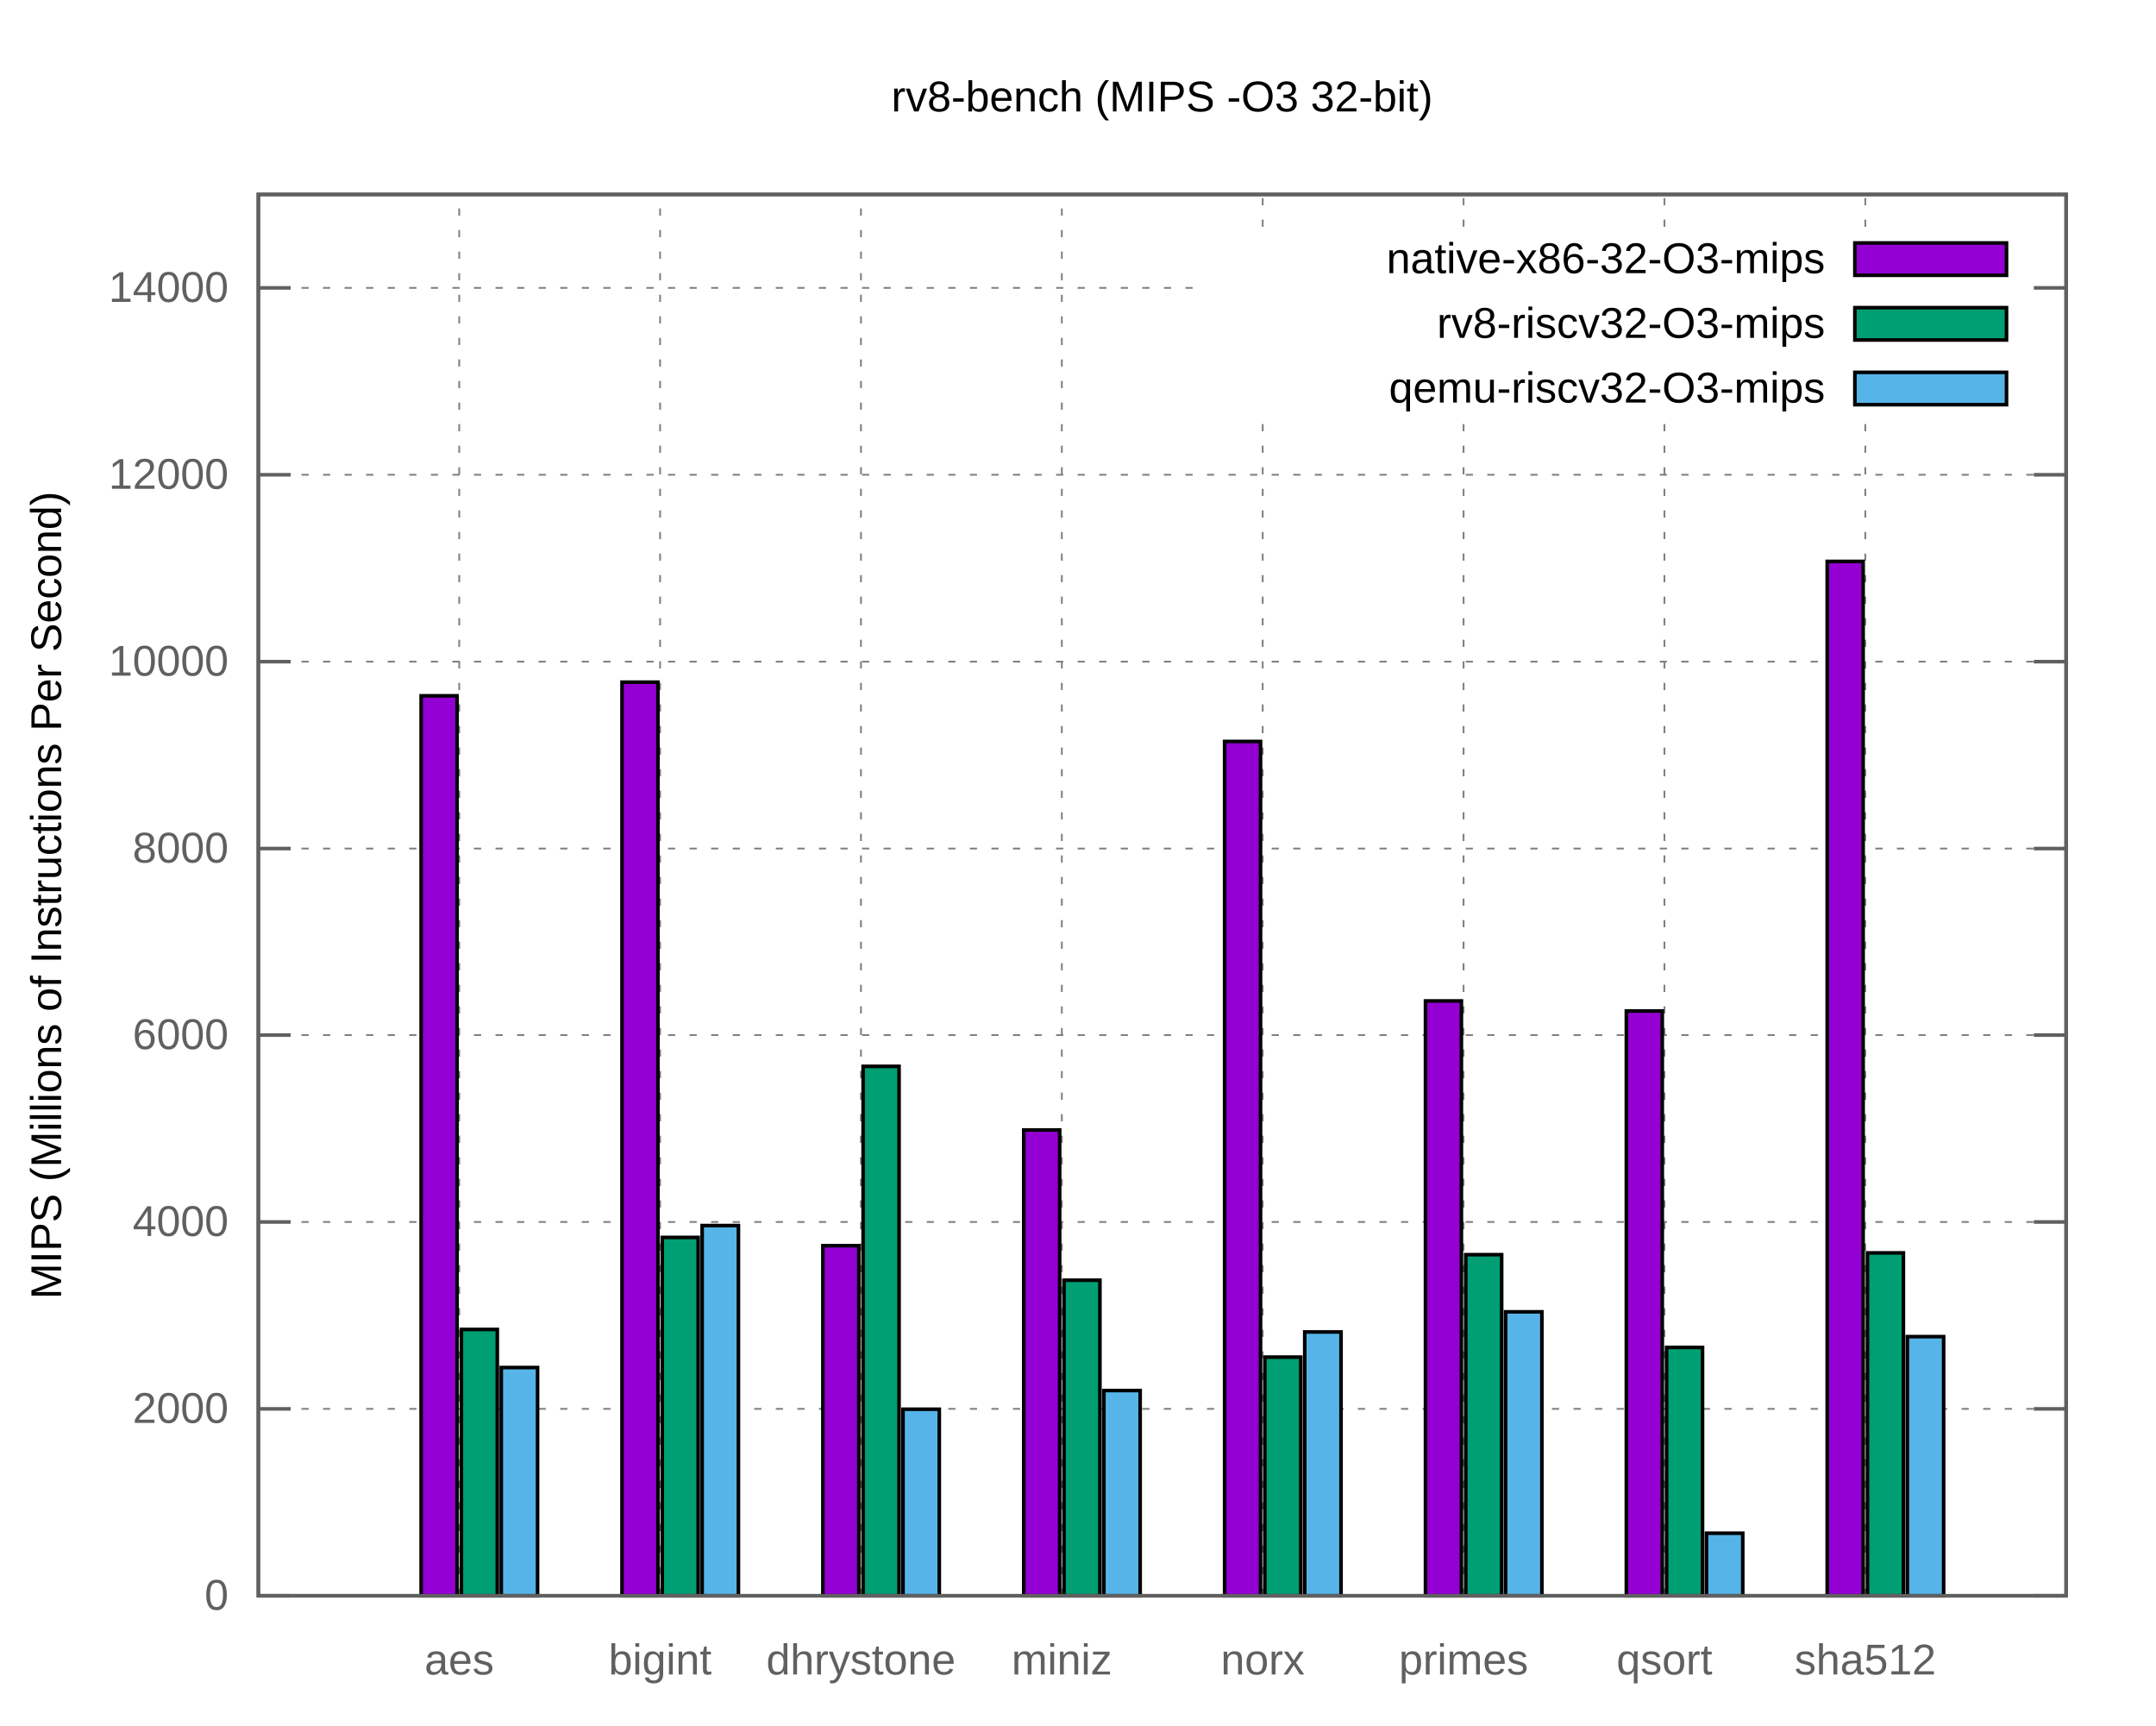
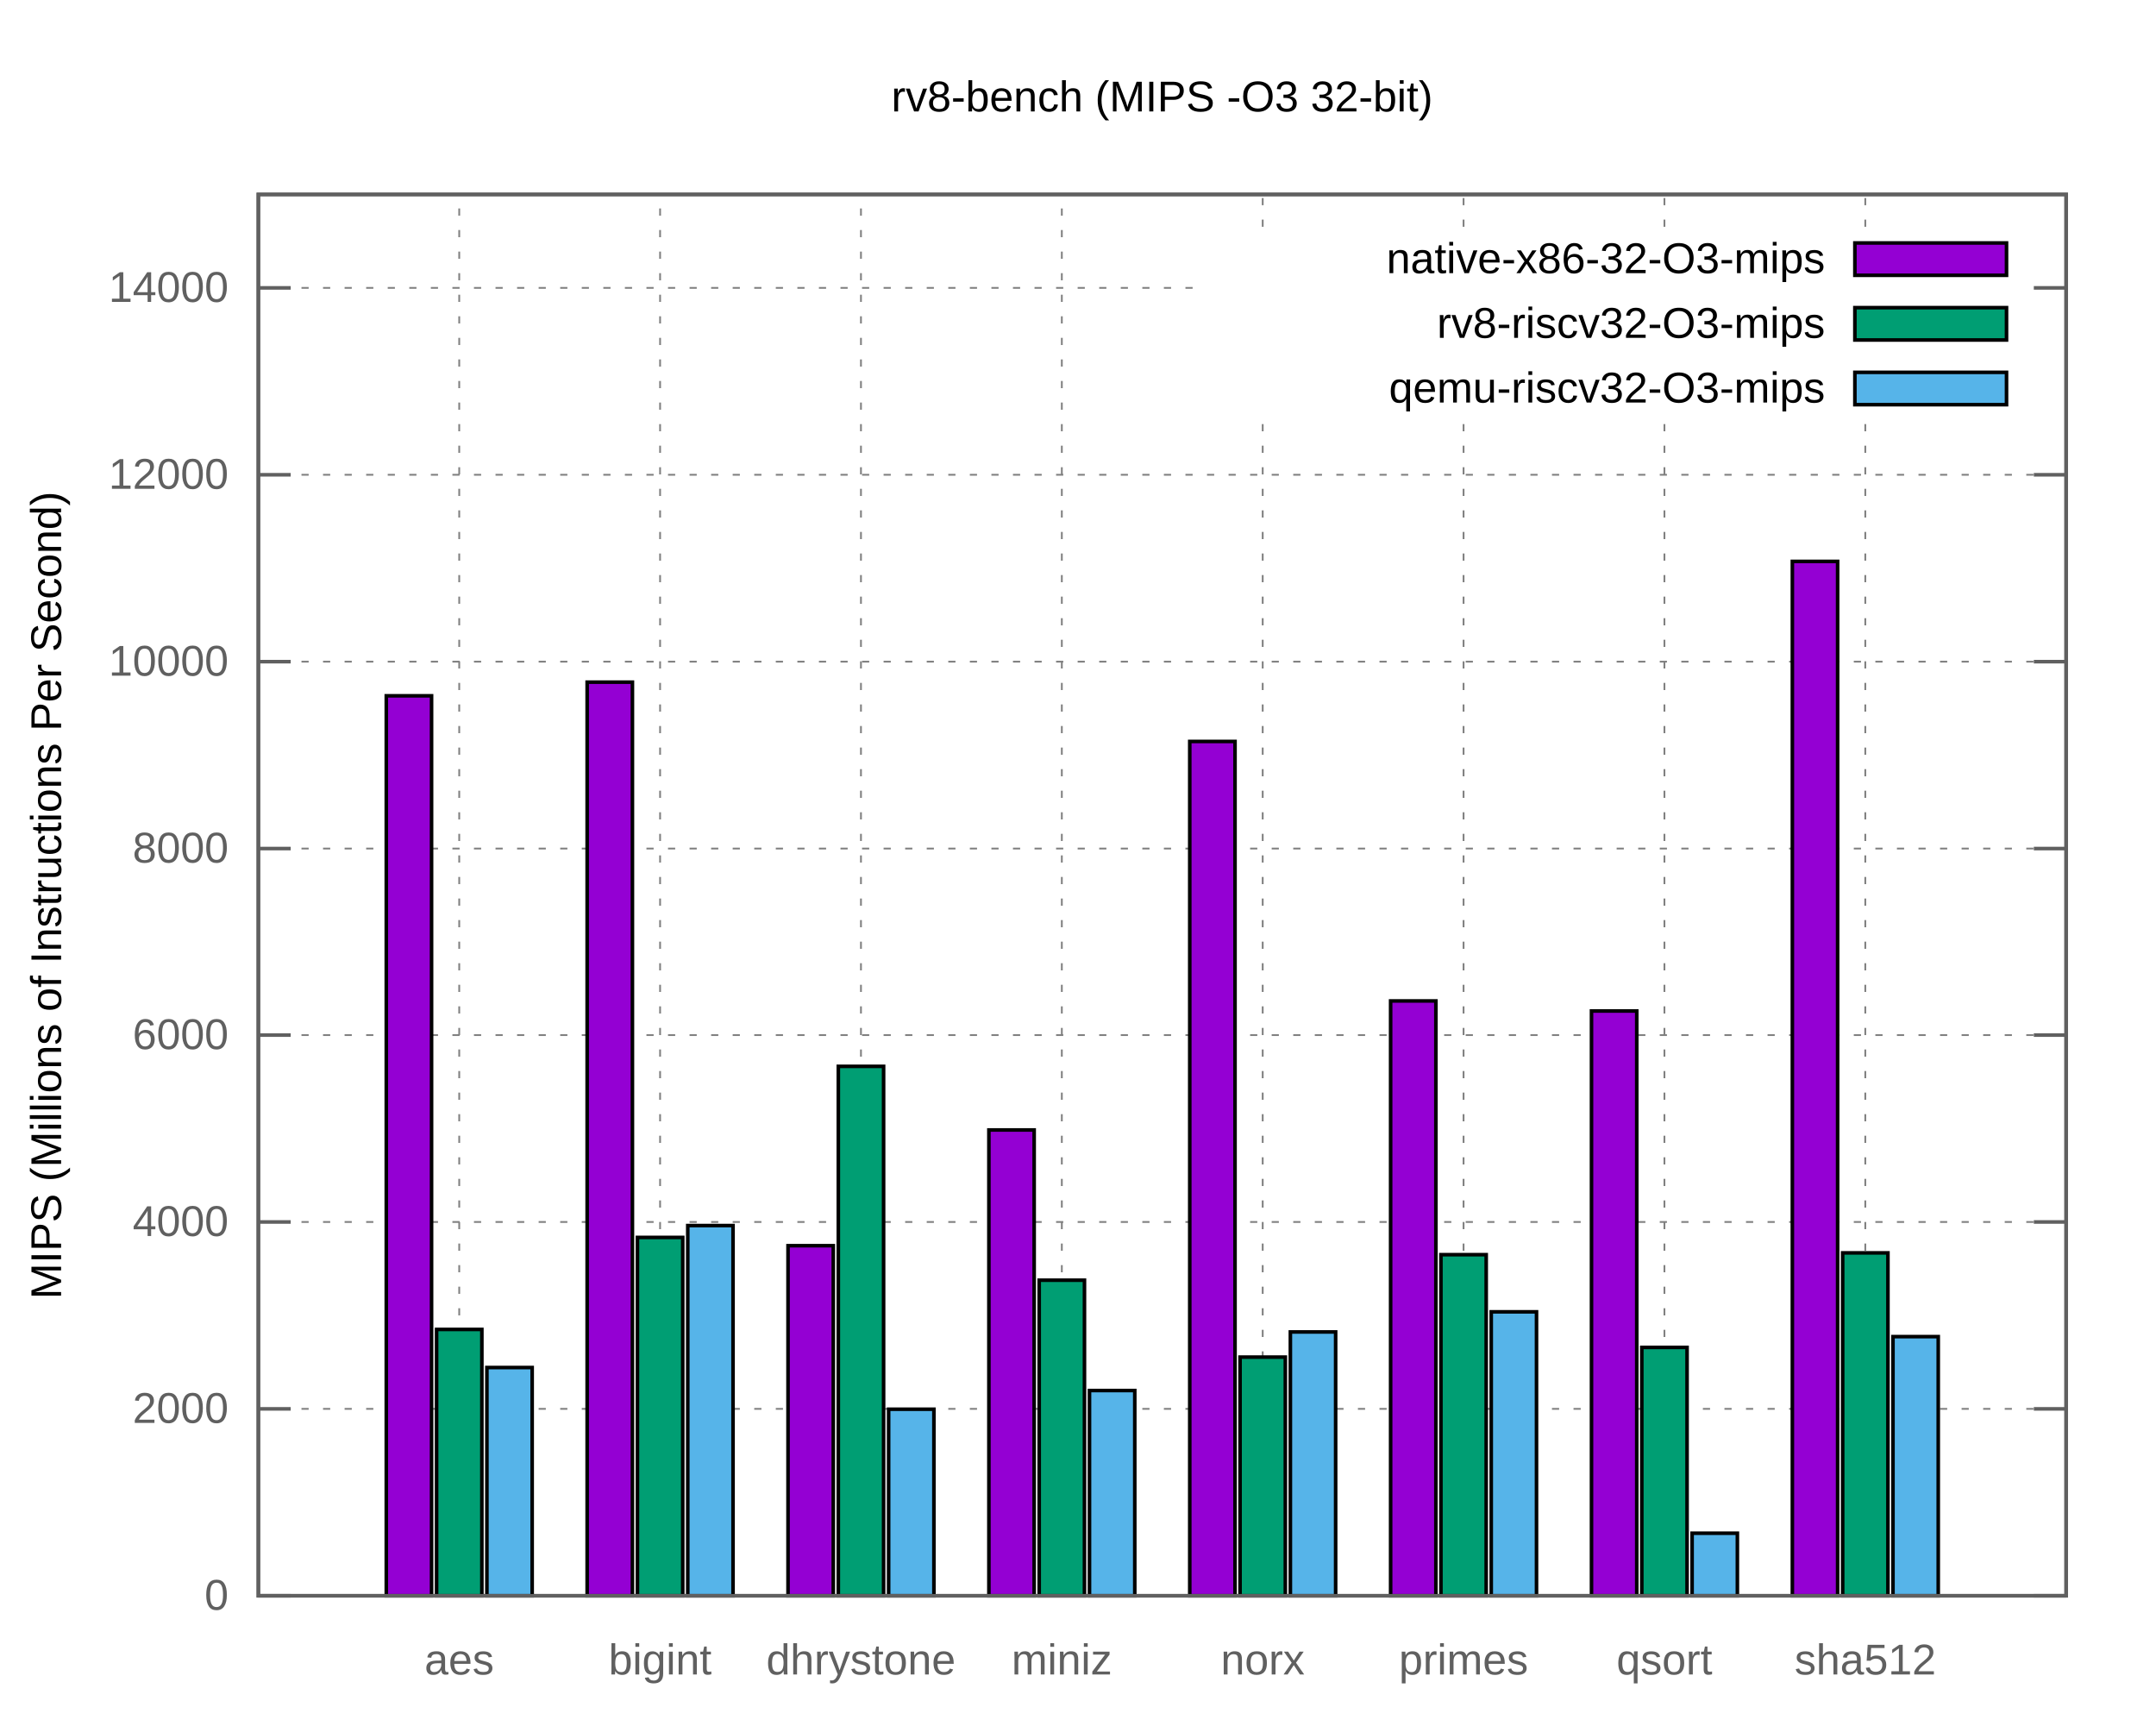
<svg xmlns="http://www.w3.org/2000/svg" xmlns:xlink="http://www.w3.org/1999/xlink" width="600" height="480" viewBox="0 0 600 480">
  <g id="gnuplot_canvas">
    <rect x="0" y="0" width="600" height="480" fill="none" />
    <defs>
      <circle id="gpDot" r="0.5" stroke-width="0.5" />
      <path id="gpPt0" stroke-width="0.222" stroke="currentColor" d="M-1,0 h2 M0,-1 v2" />
      <path id="gpPt1" stroke-width="0.222" stroke="currentColor" d="M-1,-1 L1,1 M1,-1 L-1,1" />
      <path id="gpPt2" stroke-width="0.222" stroke="currentColor" d="M-1,0 L1,0 M0,-1 L0,1 M-1,-1 L1,1 M-1,1 L1,-1" />
      <rect id="gpPt3" stroke-width="0.222" stroke="currentColor" x="-1" y="-1" width="2" height="2" />
      <rect id="gpPt4" stroke-width="0.222" stroke="currentColor" fill="currentColor" x="-1" y="-1" width="2" height="2" />
      <circle id="gpPt5" stroke-width="0.222" stroke="currentColor" cx="0" cy="0" r="1" />
      <use xlink:href="#gpPt5" id="gpPt6" fill="currentColor" stroke="none" />
      <path id="gpPt7" stroke-width="0.222" stroke="currentColor" d="M0,-1.33 L-1.33,0.67 L1.33,0.67 z" />
      <use xlink:href="#gpPt7" id="gpPt8" fill="currentColor" stroke="none" />
      <use xlink:href="#gpPt7" id="gpPt9" stroke="currentColor" transform="rotate(180)" />
      <use xlink:href="#gpPt9" id="gpPt10" fill="currentColor" stroke="none" />
      <use xlink:href="#gpPt3" id="gpPt11" stroke="currentColor" transform="rotate(45)" />
      <use xlink:href="#gpPt11" id="gpPt12" fill="currentColor" stroke="none" />
      <path id="gpPt13" stroke-width="0.222" stroke="currentColor" d="M0,1.330 L1.265,0.411 L0.782,-1.067 L-0.782,-1.076 L-1.265,0.411 z" />
      <use xlink:href="#gpPt13" id="gpPt14" fill="currentColor" stroke="none" />
      <filter id="textbox" filterUnits="objectBoundingBox" x="0" y="0" height="1" width="1">
        <feFlood flood-color="white" flood-opacity="1" result="bgnd" />
        <feComposite in="SourceGraphic" in2="bgnd" operator="atop" />
      </filter>
      <filter id="greybox" filterUnits="objectBoundingBox" x="0" y="0" height="1" width="1">
        <feFlood flood-color="lightgrey" flood-opacity="1" result="grey" />
        <feComposite in="SourceGraphic" in2="grey" operator="atop" />
      </filter>
    </defs>
    <g fill="none" color="white" stroke="rgb( 96,  96,  96)" stroke-width="1.00" stroke-linecap="butt" stroke-linejoin="miter">
</g>
    <g fill="none" color="black" stroke="currentColor" stroke-width="1.00" stroke-linecap="butt" stroke-linejoin="miter">
</g>
    <g fill="none" color="black" stroke="rgb( 96,  96,  96)" stroke-width="0.50" stroke-linecap="butt" stroke-linejoin="miter">
</g>
    <g fill="none" color="gray" stroke="currentColor" stroke-width="0.50" stroke-linecap="butt" stroke-linejoin="miter">
      <path stroke="gray" stroke-dasharray="2,4" class="gridline" d="M71.9,444.0 L575.0,444.0  " />
    </g>
    <g fill="none" color="gray" stroke="gray" stroke-width="1.00" stroke-linecap="butt" stroke-linejoin="miter">
</g>
    <g fill="none" color="black" stroke="currentColor" stroke-width="1.00" stroke-linecap="butt" stroke-linejoin="miter">
      <path stroke="rgb( 96,  96,  96)" d="M71.9,444.0 L80.9,444.0 M575.0,444.0 L566.0,444.0  " />
      <g transform="translate(63.6,447.9)" stroke="none" fill="rgb(96,96,96)" font-family="Arial" font-size="12.00" text-anchor="end">
        <text>
          <tspan font-family="Arial"> 0</tspan>
        </text>
      </g>
    </g>
    <g fill="none" color="black" stroke="currentColor" stroke-width="1.00" stroke-linecap="butt" stroke-linejoin="miter">
</g>
    <g fill="none" color="black" stroke="rgb( 96,  96,  96)" stroke-width="0.50" stroke-linecap="butt" stroke-linejoin="miter">
</g>
    <g fill="none" color="gray" stroke="currentColor" stroke-width="0.50" stroke-linecap="butt" stroke-linejoin="miter">
      <path stroke="gray" stroke-dasharray="2,4" class="gridline" d="M71.9,392.0 L575.0,392.0  " />
    </g>
    <g fill="none" color="gray" stroke="gray" stroke-width="1.00" stroke-linecap="butt" stroke-linejoin="miter">
</g>
    <g fill="none" color="black" stroke="currentColor" stroke-width="1.00" stroke-linecap="butt" stroke-linejoin="miter">
      <path stroke="rgb( 96,  96,  96)" d="M71.9,392.0 L80.9,392.0 M575.0,392.0 L566.0,392.0  " />
      <g transform="translate(63.6,395.9)" stroke="none" fill="rgb(96,96,96)" font-family="Arial" font-size="12.00" text-anchor="end">
        <text>
          <tspan font-family="Arial"> 2000</tspan>
        </text>
      </g>
    </g>
    <g fill="none" color="black" stroke="currentColor" stroke-width="1.00" stroke-linecap="butt" stroke-linejoin="miter">
</g>
    <g fill="none" color="black" stroke="rgb( 96,  96,  96)" stroke-width="0.50" stroke-linecap="butt" stroke-linejoin="miter">
</g>
    <g fill="none" color="gray" stroke="currentColor" stroke-width="0.50" stroke-linecap="butt" stroke-linejoin="miter">
      <path stroke="gray" stroke-dasharray="2,4" class="gridline" d="M71.9,340.0 L575.0,340.0  " />
    </g>
    <g fill="none" color="gray" stroke="gray" stroke-width="1.00" stroke-linecap="butt" stroke-linejoin="miter">
</g>
    <g fill="none" color="black" stroke="currentColor" stroke-width="1.00" stroke-linecap="butt" stroke-linejoin="miter">
      <path stroke="rgb( 96,  96,  96)" d="M71.9,340.0 L80.9,340.0 M575.0,340.0 L566.0,340.0  " />
      <g transform="translate(63.6,343.9)" stroke="none" fill="rgb(96,96,96)" font-family="Arial" font-size="12.00" text-anchor="end">
        <text>
          <tspan font-family="Arial"> 4000</tspan>
        </text>
      </g>
    </g>
    <g fill="none" color="black" stroke="currentColor" stroke-width="1.00" stroke-linecap="butt" stroke-linejoin="miter">
</g>
    <g fill="none" color="black" stroke="rgb( 96,  96,  96)" stroke-width="0.50" stroke-linecap="butt" stroke-linejoin="miter">
</g>
    <g fill="none" color="gray" stroke="currentColor" stroke-width="0.50" stroke-linecap="butt" stroke-linejoin="miter">
      <path stroke="gray" stroke-dasharray="2,4" class="gridline" d="M71.9,288.0 L575.0,288.0  " />
    </g>
    <g fill="none" color="gray" stroke="gray" stroke-width="1.00" stroke-linecap="butt" stroke-linejoin="miter">
</g>
    <g fill="none" color="black" stroke="currentColor" stroke-width="1.00" stroke-linecap="butt" stroke-linejoin="miter">
      <path stroke="rgb( 96,  96,  96)" d="M71.9,288.0 L80.9,288.0 M575.0,288.0 L566.0,288.0  " />
      <g transform="translate(63.6,291.9)" stroke="none" fill="rgb(96,96,96)" font-family="Arial" font-size="12.00" text-anchor="end">
        <text>
          <tspan font-family="Arial"> 6000</tspan>
        </text>
      </g>
    </g>
    <g fill="none" color="black" stroke="currentColor" stroke-width="1.00" stroke-linecap="butt" stroke-linejoin="miter">
</g>
    <g fill="none" color="black" stroke="rgb( 96,  96,  96)" stroke-width="0.50" stroke-linecap="butt" stroke-linejoin="miter">
</g>
    <g fill="none" color="gray" stroke="currentColor" stroke-width="0.50" stroke-linecap="butt" stroke-linejoin="miter">
      <path stroke="gray" stroke-dasharray="2,4" class="gridline" d="M71.9,236.1 L575.0,236.1  " />
    </g>
    <g fill="none" color="gray" stroke="gray" stroke-width="1.00" stroke-linecap="butt" stroke-linejoin="miter">
</g>
    <g fill="none" color="black" stroke="currentColor" stroke-width="1.00" stroke-linecap="butt" stroke-linejoin="miter">
      <path stroke="rgb( 96,  96,  96)" d="M71.9,236.1 L80.9,236.1 M575.0,236.1 L566.0,236.1  " />
      <g transform="translate(63.6,240.0)" stroke="none" fill="rgb(96,96,96)" font-family="Arial" font-size="12.00" text-anchor="end">
        <text>
          <tspan font-family="Arial"> 8000</tspan>
        </text>
      </g>
    </g>
    <g fill="none" color="black" stroke="currentColor" stroke-width="1.00" stroke-linecap="butt" stroke-linejoin="miter">
</g>
    <g fill="none" color="black" stroke="rgb( 96,  96,  96)" stroke-width="0.50" stroke-linecap="butt" stroke-linejoin="miter">
</g>
    <g fill="none" color="gray" stroke="currentColor" stroke-width="0.50" stroke-linecap="butt" stroke-linejoin="miter">
      <path stroke="gray" stroke-dasharray="2,4" class="gridline" d="M71.9,184.1 L575.0,184.1  " />
    </g>
    <g fill="none" color="gray" stroke="gray" stroke-width="1.00" stroke-linecap="butt" stroke-linejoin="miter">
</g>
    <g fill="none" color="black" stroke="currentColor" stroke-width="1.00" stroke-linecap="butt" stroke-linejoin="miter">
      <path stroke="rgb( 96,  96,  96)" d="M71.9,184.1 L80.9,184.1 M575.0,184.1 L566.0,184.1  " />
      <g transform="translate(63.6,188.0)" stroke="none" fill="rgb(96,96,96)" font-family="Arial" font-size="12.00" text-anchor="end">
        <text>
          <tspan font-family="Arial"> 10000</tspan>
        </text>
      </g>
    </g>
    <g fill="none" color="black" stroke="currentColor" stroke-width="1.00" stroke-linecap="butt" stroke-linejoin="miter">
</g>
    <g fill="none" color="black" stroke="rgb( 96,  96,  96)" stroke-width="0.50" stroke-linecap="butt" stroke-linejoin="miter">
</g>
    <g fill="none" color="gray" stroke="currentColor" stroke-width="0.50" stroke-linecap="butt" stroke-linejoin="miter">
      <path stroke="gray" stroke-dasharray="2,4" class="gridline" d="M71.9,132.1 L575.0,132.1  " />
    </g>
    <g fill="none" color="gray" stroke="gray" stroke-width="1.00" stroke-linecap="butt" stroke-linejoin="miter">
</g>
    <g fill="none" color="black" stroke="currentColor" stroke-width="1.00" stroke-linecap="butt" stroke-linejoin="miter">
      <path stroke="rgb( 96,  96,  96)" d="M71.9,132.1 L80.9,132.1 M575.0,132.1 L566.0,132.1  " />
      <g transform="translate(63.6,136.0)" stroke="none" fill="rgb(96,96,96)" font-family="Arial" font-size="12.00" text-anchor="end">
        <text>
          <tspan font-family="Arial"> 12000</tspan>
        </text>
      </g>
    </g>
    <g fill="none" color="black" stroke="currentColor" stroke-width="1.00" stroke-linecap="butt" stroke-linejoin="miter">
</g>
    <g fill="none" color="black" stroke="rgb( 96,  96,  96)" stroke-width="0.50" stroke-linecap="butt" stroke-linejoin="miter">
</g>
    <g fill="none" color="gray" stroke="currentColor" stroke-width="0.50" stroke-linecap="butt" stroke-linejoin="miter">
      <path stroke="gray" stroke-dasharray="2,4" class="gridline" d="M71.9,80.1 L333.6,80.1 M566.7,80.1 L575.0,80.1  " />
    </g>
    <g fill="none" color="gray" stroke="gray" stroke-width="1.00" stroke-linecap="butt" stroke-linejoin="miter">
</g>
    <g fill="none" color="black" stroke="currentColor" stroke-width="1.00" stroke-linecap="butt" stroke-linejoin="miter">
      <path stroke="rgb( 96,  96,  96)" d="M71.9,80.1 L80.9,80.1 M575.0,80.1 L566.0,80.1  " />
      <g transform="translate(63.6,84.0)" stroke="none" fill="rgb(96,96,96)" font-family="Arial" font-size="12.00" text-anchor="end">
        <text>
          <tspan font-family="Arial"> 14000</tspan>
        </text>
      </g>
    </g>
    <g fill="none" color="black" stroke="currentColor" stroke-width="1.00" stroke-linecap="butt" stroke-linejoin="miter">
</g>
    <g fill="none" color="black" stroke="rgb( 96,  96,  96)" stroke-width="0.50" stroke-linecap="butt" stroke-linejoin="miter">
</g>
    <g fill="none" color="gray" stroke="currentColor" stroke-width="0.50" stroke-linecap="butt" stroke-linejoin="miter">
      <path stroke="gray" stroke-dasharray="2,4" class="gridline" d="M127.8,444.0 L127.8,54.1  " />
    </g>
    <g fill="none" color="gray" stroke="gray" stroke-width="1.00" stroke-linecap="butt" stroke-linejoin="miter">
</g>
    <g fill="none" color="black" stroke="currentColor" stroke-width="1.00" stroke-linecap="butt" stroke-linejoin="miter">
      <path stroke="rgb( 96,  96,  96)" d="M127.8,444.0 M127.8,54.1  " />
      <g transform="translate(127.8,465.9)" stroke="none" fill="rgb(96,96,96)" font-family="Arial" font-size="12.00" text-anchor="middle">
        <text>
          <tspan font-family="Arial">aes</tspan>
        </text>
      </g>
    </g>
    <g fill="none" color="black" stroke="currentColor" stroke-width="1.00" stroke-linecap="butt" stroke-linejoin="miter">
</g>
    <g fill="none" color="black" stroke="rgb( 96,  96,  96)" stroke-width="0.50" stroke-linecap="butt" stroke-linejoin="miter">
</g>
    <g fill="none" color="gray" stroke="currentColor" stroke-width="0.50" stroke-linecap="butt" stroke-linejoin="miter">
      <path stroke="gray" stroke-dasharray="2,4" class="gridline" d="M183.7,444.0 L183.7,54.1  " />
    </g>
    <g fill="none" color="gray" stroke="gray" stroke-width="1.00" stroke-linecap="butt" stroke-linejoin="miter">
</g>
    <g fill="none" color="black" stroke="currentColor" stroke-width="1.00" stroke-linecap="butt" stroke-linejoin="miter">
      <path stroke="rgb( 96,  96,  96)" d="M183.7,444.0 M183.7,54.1  " />
      <g transform="translate(183.7,465.9)" stroke="none" fill="rgb(96,96,96)" font-family="Arial" font-size="12.00" text-anchor="middle">
        <text>
          <tspan font-family="Arial">bigint</tspan>
        </text>
      </g>
    </g>
    <g fill="none" color="black" stroke="currentColor" stroke-width="1.00" stroke-linecap="butt" stroke-linejoin="miter">
</g>
    <g fill="none" color="black" stroke="rgb( 96,  96,  96)" stroke-width="0.50" stroke-linecap="butt" stroke-linejoin="miter">
</g>
    <g fill="none" color="gray" stroke="currentColor" stroke-width="0.50" stroke-linecap="butt" stroke-linejoin="miter">
      <path stroke="gray" stroke-dasharray="2,4" class="gridline" d="M239.6,444.0 L239.6,54.1  " />
    </g>
    <g fill="none" color="gray" stroke="gray" stroke-width="1.00" stroke-linecap="butt" stroke-linejoin="miter">
</g>
    <g fill="none" color="black" stroke="currentColor" stroke-width="1.00" stroke-linecap="butt" stroke-linejoin="miter">
      <path stroke="rgb( 96,  96,  96)" d="M239.6,444.0 M239.6,54.1  " />
      <g transform="translate(239.6,465.9)" stroke="none" fill="rgb(96,96,96)" font-family="Arial" font-size="12.00" text-anchor="middle">
        <text>
          <tspan font-family="Arial">dhrystone</tspan>
        </text>
      </g>
    </g>
    <g fill="none" color="black" stroke="currentColor" stroke-width="1.00" stroke-linecap="butt" stroke-linejoin="miter">
</g>
    <g fill="none" color="black" stroke="rgb( 96,  96,  96)" stroke-width="0.50" stroke-linecap="butt" stroke-linejoin="miter">
</g>
    <g fill="none" color="gray" stroke="currentColor" stroke-width="0.50" stroke-linecap="butt" stroke-linejoin="miter">
      <path stroke="gray" stroke-dasharray="2,4" class="gridline" d="M295.5,444.0 L295.5,54.1  " />
    </g>
    <g fill="none" color="gray" stroke="gray" stroke-width="1.00" stroke-linecap="butt" stroke-linejoin="miter">
</g>
    <g fill="none" color="black" stroke="currentColor" stroke-width="1.00" stroke-linecap="butt" stroke-linejoin="miter">
      <path stroke="rgb( 96,  96,  96)" d="M295.5,444.0 M295.5,54.1  " />
      <g transform="translate(295.5,465.9)" stroke="none" fill="rgb(96,96,96)" font-family="Arial" font-size="12.00" text-anchor="middle">
        <text>
          <tspan font-family="Arial">miniz</tspan>
        </text>
      </g>
    </g>
    <g fill="none" color="black" stroke="currentColor" stroke-width="1.00" stroke-linecap="butt" stroke-linejoin="miter">
</g>
    <g fill="none" color="black" stroke="rgb( 96,  96,  96)" stroke-width="0.50" stroke-linecap="butt" stroke-linejoin="miter">
</g>
    <g fill="none" color="gray" stroke="currentColor" stroke-width="0.50" stroke-linecap="butt" stroke-linejoin="miter">
      <path stroke="gray" stroke-dasharray="2,4" class="gridline" d="M351.4,444.0 L351.4,117.1 M351.4,63.1 L351.4,54.1  " />
    </g>
    <g fill="none" color="gray" stroke="gray" stroke-width="1.00" stroke-linecap="butt" stroke-linejoin="miter">
</g>
    <g fill="none" color="black" stroke="currentColor" stroke-width="1.00" stroke-linecap="butt" stroke-linejoin="miter">
      <path stroke="rgb( 96,  96,  96)" d="M351.4,444.0 M351.4,54.1  " />
      <g transform="translate(351.4,465.9)" stroke="none" fill="rgb(96,96,96)" font-family="Arial" font-size="12.00" text-anchor="middle">
        <text>
          <tspan font-family="Arial">norx</tspan>
        </text>
      </g>
    </g>
    <g fill="none" color="black" stroke="currentColor" stroke-width="1.00" stroke-linecap="butt" stroke-linejoin="miter">
</g>
    <g fill="none" color="black" stroke="rgb( 96,  96,  96)" stroke-width="0.50" stroke-linecap="butt" stroke-linejoin="miter">
</g>
    <g fill="none" color="gray" stroke="currentColor" stroke-width="0.50" stroke-linecap="butt" stroke-linejoin="miter">
      <path stroke="gray" stroke-dasharray="2,4" class="gridline" d="M407.3,444.0 L407.3,117.1 M407.3,63.1 L407.3,54.1  " />
    </g>
    <g fill="none" color="gray" stroke="gray" stroke-width="1.00" stroke-linecap="butt" stroke-linejoin="miter">
</g>
    <g fill="none" color="black" stroke="currentColor" stroke-width="1.00" stroke-linecap="butt" stroke-linejoin="miter">
      <path stroke="rgb( 96,  96,  96)" d="M407.3,444.0 M407.3,54.1  " />
      <g transform="translate(407.3,465.9)" stroke="none" fill="rgb(96,96,96)" font-family="Arial" font-size="12.00" text-anchor="middle">
        <text>
          <tspan font-family="Arial">primes</tspan>
        </text>
      </g>
    </g>
    <g fill="none" color="black" stroke="currentColor" stroke-width="1.00" stroke-linecap="butt" stroke-linejoin="miter">
</g>
    <g fill="none" color="black" stroke="rgb( 96,  96,  96)" stroke-width="0.50" stroke-linecap="butt" stroke-linejoin="miter">
</g>
    <g fill="none" color="gray" stroke="currentColor" stroke-width="0.50" stroke-linecap="butt" stroke-linejoin="miter">
      <path stroke="gray" stroke-dasharray="2,4" class="gridline" d="M463.2,444.0 L463.2,117.1 M463.2,63.1 L463.2,54.1  " />
    </g>
    <g fill="none" color="gray" stroke="gray" stroke-width="1.00" stroke-linecap="butt" stroke-linejoin="miter">
</g>
    <g fill="none" color="black" stroke="currentColor" stroke-width="1.00" stroke-linecap="butt" stroke-linejoin="miter">
      <path stroke="rgb( 96,  96,  96)" d="M463.2,444.0 M463.2,54.1  " />
      <g transform="translate(463.2,465.9)" stroke="none" fill="rgb(96,96,96)" font-family="Arial" font-size="12.00" text-anchor="middle">
        <text>
          <tspan font-family="Arial">qsort</tspan>
        </text>
      </g>
    </g>
    <g fill="none" color="black" stroke="currentColor" stroke-width="1.00" stroke-linecap="butt" stroke-linejoin="miter">
</g>
    <g fill="none" color="black" stroke="rgb( 96,  96,  96)" stroke-width="0.50" stroke-linecap="butt" stroke-linejoin="miter">
</g>
    <g fill="none" color="gray" stroke="currentColor" stroke-width="0.50" stroke-linecap="butt" stroke-linejoin="miter">
      <path stroke="gray" stroke-dasharray="2,4" class="gridline" d="M519.1,444.0 L519.1,117.1 M519.1,63.1 L519.1,54.1  " />
    </g>
    <g fill="none" color="gray" stroke="gray" stroke-width="1.00" stroke-linecap="butt" stroke-linejoin="miter">
</g>
    <g fill="none" color="black" stroke="currentColor" stroke-width="1.00" stroke-linecap="butt" stroke-linejoin="miter">
      <path stroke="rgb( 96,  96,  96)" d="M519.1,444.0 M519.1,54.1  " />
      <g transform="translate(519.1,465.9)" stroke="none" fill="rgb(96,96,96)" font-family="Arial" font-size="12.00" text-anchor="middle">
        <text>
          <tspan font-family="Arial">sha512</tspan>
        </text>
      </g>
    </g>
    <g fill="none" color="black" stroke="currentColor" stroke-width="1.00" stroke-linecap="butt" stroke-linejoin="miter">
</g>
    <g fill="none" color="black" stroke="currentColor" stroke-width="1.00" stroke-linecap="butt" stroke-linejoin="miter">
      <path stroke="rgb( 96,  96,  96)" d="M71.9,54.1 L71.9,444.0 L575.0,444.0 L575.0,54.1 L71.9,54.1 Z  " />
    </g>
    <g fill="none" color="black" stroke="currentColor" stroke-width="1.00" stroke-linecap="butt" stroke-linejoin="miter">
      <g transform="translate(17.0,249.1) rotate(270)" stroke="none" fill="black" font-family="Arial" font-size="12.00" text-anchor="middle">
        <text>
          <tspan font-family="Arial">MIPS (Millions of Instructions Per Second)</tspan>
        </text>
      </g>
    </g>
    <g fill="none" color="black" stroke="currentColor" stroke-width="1.00" stroke-linecap="butt" stroke-linejoin="miter">
      <g transform="translate(323.4,31.0)" stroke="none" fill="black" font-family="Arial" font-size="12.00" text-anchor="middle">
        <text>
          <tspan font-family="Arial">rv8-bench (MIPS -O3 32-bit)</tspan>
        </text>
      </g>
    </g>
    <g id="gnuplot_plot_1">
      <g fill="none" color="black" stroke="currentColor" stroke-width="1.00" stroke-linecap="butt" stroke-linejoin="miter">
        <g transform="translate(507.9,76.0)" stroke="none" fill="black" font-family="Arial" font-size="12.00" text-anchor="end">
          <text>
            <tspan font-family="Arial">native-x86-32-O3-mips</tspan>
          </text>
        </g>
      </g>
      <g fill="none" color="black" stroke="currentColor" stroke-width="1.00" stroke-linecap="butt" stroke-linejoin="miter">
        <g stroke="none" shape-rendering="crispEdges">
          <polygon fill="rgb(148,   0, 211)" points="516.2,76.6 558.4,76.6 558.4,67.6 516.2,67.6 " />
        </g>
        <path stroke="black" d="M516.2,76.6 L558.4,76.6 L558.4,67.6 L516.2,67.6 L516.2,76.6 Z  " />
      </g>
      <g fill="none" color="black" stroke="currentColor" stroke-width="1.00" stroke-linecap="butt" stroke-linejoin="miter">
        <g stroke="none" shape-rendering="crispEdges">
-           <polygon fill="rgb(148,   0, 211)" points="117.2,444.0 127.3,444.0 127.3,193.5 117.2,193.5 " />
-         </g>
-         <path stroke="black" d="M117.2,444.0 L117.2,193.6 L127.2,193.6 L127.2,444.0 L117.2,444.0 Z  " />
-       </g>
-       <g fill="none" color="black" stroke="currentColor" stroke-width="1.00" stroke-linecap="butt" stroke-linejoin="miter">
-         <g stroke="none" shape-rendering="crispEdges">
-           <polygon fill="rgb(148,   0, 211)" points="173.1,444.0 183.2,444.0 183.2,189.7 173.1,189.7 " />
-         </g>
-         <path stroke="black" d="M173.1,444.0 L173.1,189.8 L183.1,189.8 L183.1,444.0 L173.1,444.0 Z  " />
-       </g>
-       <g fill="none" color="black" stroke="currentColor" stroke-width="1.00" stroke-linecap="butt" stroke-linejoin="miter">
-         <g stroke="none" shape-rendering="crispEdges">
-           <polygon fill="rgb(148,   0, 211)" points="229.0,444.0 239.1,444.0 239.1,346.5 229.0,346.5 " />
-         </g>
-         <path stroke="black" d="M229.0,444.0 L229.0,346.6 L239.0,346.6 L239.0,444.0 L229.0,444.0 Z  " />
-       </g>
-       <g fill="none" color="black" stroke="currentColor" stroke-width="1.00" stroke-linecap="butt" stroke-linejoin="miter">
-         <g stroke="none" shape-rendering="crispEdges">
-           <polygon fill="rgb(148,   0, 211)" points="284.9,444.0 295.0,444.0 295.0,314.3 284.9,314.3 " />
-         </g>
-         <path stroke="black" d="M284.9,444.0 L284.9,314.4 L294.9,314.4 L294.9,444.0 L284.9,444.0 Z  " />
-       </g>
-       <g fill="none" color="black" stroke="currentColor" stroke-width="1.00" stroke-linecap="butt" stroke-linejoin="miter">
-         <g stroke="none" shape-rendering="crispEdges">
-           <polygon fill="rgb(148,   0, 211)" points="340.8,444.0 350.9,444.0 350.9,206.2 340.8,206.2 " />
-         </g>
-         <path stroke="black" d="M340.8,444.0 L340.8,206.3 L350.8,206.3 L350.8,444.0 L340.8,444.0 Z  " />
-       </g>
-       <g fill="none" color="black" stroke="currentColor" stroke-width="1.00" stroke-linecap="butt" stroke-linejoin="miter">
-         <g stroke="none" shape-rendering="crispEdges">
-           <polygon fill="rgb(148,   0, 211)" points="396.7,444.0 406.8,444.0 406.8,278.4 396.7,278.4 " />
-         </g>
-         <path stroke="black" d="M396.7,444.0 L396.7,278.5 L406.7,278.5 L406.7,444.0 L396.7,444.0 Z  " />
-       </g>
-       <g fill="none" color="black" stroke="currentColor" stroke-width="1.00" stroke-linecap="butt" stroke-linejoin="miter">
-         <g stroke="none" shape-rendering="crispEdges">
-           <polygon fill="rgb(148,   0, 211)" points="452.6,444.0 462.7,444.0 462.7,281.2 452.6,281.2 " />
-         </g>
-         <path stroke="black" d="M452.6,444.0 L452.6,281.3 L462.6,281.3 L462.6,444.0 L452.6,444.0 Z  " />
-       </g>
-       <g fill="none" color="black" stroke="currentColor" stroke-width="1.00" stroke-linecap="butt" stroke-linejoin="miter">
-         <g stroke="none" shape-rendering="crispEdges">
-           <polygon fill="rgb(148,   0, 211)" points="508.5,444.0 518.6,444.0 518.6,156.1 508.5,156.1 " />
-         </g>
-         <path stroke="black" d="M508.5,444.0 L508.5,156.2 L518.5,156.2 L518.5,444.0 L508.5,444.0 Z  " />
+           <polygon fill="rgb(148,   0, 211)" points="107.5,444.0 120.2,444.0 120.2,193.5 107.5,193.5 " />
+         </g>
+         <path stroke="black" d="M107.5,444.0 L107.5,193.6 L120.1,193.6 L120.1,444.0 L107.5,444.0 Z  " />
+       </g>
+       <g fill="none" color="black" stroke="currentColor" stroke-width="1.00" stroke-linecap="butt" stroke-linejoin="miter">
+         <g stroke="none" shape-rendering="crispEdges">
+           <polygon fill="rgb(148,   0, 211)" points="163.4,444.0 176.1,444.0 176.1,189.7 163.4,189.7 " />
+         </g>
+         <path stroke="black" d="M163.4,444.0 L163.4,189.8 L176.0,189.8 L176.0,444.0 L163.4,444.0 Z  " />
+       </g>
+       <g fill="none" color="black" stroke="currentColor" stroke-width="1.00" stroke-linecap="butt" stroke-linejoin="miter">
+         <g stroke="none" shape-rendering="crispEdges">
+           <polygon fill="rgb(148,   0, 211)" points="219.3,444.0 232.0,444.0 232.0,346.5 219.3,346.5 " />
+         </g>
+         <path stroke="black" d="M219.3,444.0 L219.3,346.6 L231.9,346.6 L231.9,444.0 L219.3,444.0 Z  " />
+       </g>
+       <g fill="none" color="black" stroke="currentColor" stroke-width="1.00" stroke-linecap="butt" stroke-linejoin="miter">
+         <g stroke="none" shape-rendering="crispEdges">
+           <polygon fill="rgb(148,   0, 211)" points="275.2,444.0 287.9,444.0 287.9,314.3 275.2,314.3 " />
+         </g>
+         <path stroke="black" d="M275.2,444.0 L275.2,314.4 L287.8,314.4 L287.8,444.0 L275.2,444.0 Z  " />
+       </g>
+       <g fill="none" color="black" stroke="currentColor" stroke-width="1.00" stroke-linecap="butt" stroke-linejoin="miter">
+         <g stroke="none" shape-rendering="crispEdges">
+           <polygon fill="rgb(148,   0, 211)" points="331.1,444.0 343.8,444.0 343.8,206.2 331.1,206.2 " />
+         </g>
+         <path stroke="black" d="M331.1,444.0 L331.1,206.3 L343.7,206.3 L343.7,444.0 L331.1,444.0 Z  " />
+       </g>
+       <g fill="none" color="black" stroke="currentColor" stroke-width="1.00" stroke-linecap="butt" stroke-linejoin="miter">
+         <g stroke="none" shape-rendering="crispEdges">
+           <polygon fill="rgb(148,   0, 211)" points="387.0,444.0 399.7,444.0 399.7,278.4 387.0,278.4 " />
+         </g>
+         <path stroke="black" d="M387.0,444.0 L387.0,278.5 L399.6,278.5 L399.6,444.0 L387.0,444.0 Z  " />
+       </g>
+       <g fill="none" color="black" stroke="currentColor" stroke-width="1.00" stroke-linecap="butt" stroke-linejoin="miter">
+         <g stroke="none" shape-rendering="crispEdges">
+           <polygon fill="rgb(148,   0, 211)" points="442.9,444.0 455.6,444.0 455.6,281.2 442.9,281.2 " />
+         </g>
+         <path stroke="black" d="M442.9,444.0 L442.9,281.3 L455.5,281.3 L455.5,444.0 L442.9,444.0 Z  " />
+       </g>
+       <g fill="none" color="black" stroke="currentColor" stroke-width="1.00" stroke-linecap="butt" stroke-linejoin="miter">
+         <g stroke="none" shape-rendering="crispEdges">
+           <polygon fill="rgb(148,   0, 211)" points="498.8,444.0 511.5,444.0 511.5,156.1 498.8,156.1 " />
+         </g>
+         <path stroke="black" d="M498.8,444.0 L498.8,156.2 L511.4,156.2 L511.4,444.0 L498.8,444.0 Z  " />
      </g>
      <g fill="none" color="black" stroke="currentColor" stroke-width="1.00" stroke-linecap="butt" stroke-linejoin="miter">
</g>
    </g>
    <g id="gnuplot_plot_2">
      <g fill="none" color="black" stroke="currentColor" stroke-width="1.00" stroke-linecap="butt" stroke-linejoin="miter">
        <g transform="translate(507.9,94.0)" stroke="none" fill="black" font-family="Arial" font-size="12.00" text-anchor="end">
          <text>
            <tspan font-family="Arial">rv8-riscv32-O3-mips</tspan>
          </text>
        </g>
      </g>
      <g fill="none" color="black" stroke="currentColor" stroke-width="1.00" stroke-linecap="butt" stroke-linejoin="miter">
        <g stroke="none" shape-rendering="crispEdges">
          <polygon fill="rgb(  0, 158, 115)" points="516.2,94.6 558.4,94.6 558.4,85.6 516.2,85.6 " />
        </g>
        <path stroke="black" d="M516.2,94.6 L558.4,94.6 L558.4,85.6 L516.2,85.6 L516.2,94.6 Z  " />
      </g>
      <g fill="none" color="black" stroke="currentColor" stroke-width="1.00" stroke-linecap="butt" stroke-linejoin="miter">
        <g stroke="none" shape-rendering="crispEdges">
-           <polygon fill="rgb(  0, 158, 115)" points="128.4,444.0 138.5,444.0 138.5,369.8 128.4,369.8 " />
-         </g>
-         <path stroke="black" d="M128.4,444.0 L128.4,369.9 L138.4,369.9 L138.4,444.0 L128.4,444.0 Z  " />
-       </g>
-       <g fill="none" color="black" stroke="currentColor" stroke-width="1.00" stroke-linecap="butt" stroke-linejoin="miter">
-         <g stroke="none" shape-rendering="crispEdges">
-           <polygon fill="rgb(  0, 158, 115)" points="184.3,444.0 194.4,444.0 194.4,344.2 184.3,344.2 " />
-         </g>
-         <path stroke="black" d="M184.3,444.0 L184.3,344.3 L194.3,344.3 L194.3,444.0 L184.3,444.0 Z  " />
-       </g>
-       <g fill="none" color="black" stroke="currentColor" stroke-width="1.00" stroke-linecap="butt" stroke-linejoin="miter">
-         <g stroke="none" shape-rendering="crispEdges">
-           <polygon fill="rgb(  0, 158, 115)" points="240.2,444.0 250.3,444.0 250.3,296.6 240.2,296.6 " />
-         </g>
-         <path stroke="black" d="M240.2,444.0 L240.2,296.7 L250.2,296.7 L250.2,444.0 L240.2,444.0 Z  " />
-       </g>
-       <g fill="none" color="black" stroke="currentColor" stroke-width="1.00" stroke-linecap="butt" stroke-linejoin="miter">
-         <g stroke="none" shape-rendering="crispEdges">
-           <polygon fill="rgb(  0, 158, 115)" points="296.1,444.0 306.2,444.0 306.2,356.1 296.1,356.1 " />
-         </g>
-         <path stroke="black" d="M296.1,444.0 L296.1,356.2 L306.1,356.2 L306.1,444.0 L296.1,444.0 Z  " />
-       </g>
-       <g fill="none" color="black" stroke="currentColor" stroke-width="1.00" stroke-linecap="butt" stroke-linejoin="miter">
-         <g stroke="none" shape-rendering="crispEdges">
-           <polygon fill="rgb(  0, 158, 115)" points="352.0,444.0 362.1,444.0 362.1,377.5 352.0,377.5 " />
-         </g>
-         <path stroke="black" d="M352.0,444.0 L352.0,377.6 L362.0,377.6 L362.0,444.0 L352.0,444.0 Z  " />
-       </g>
-       <g fill="none" color="black" stroke="currentColor" stroke-width="1.00" stroke-linecap="butt" stroke-linejoin="miter">
-         <g stroke="none" shape-rendering="crispEdges">
-           <polygon fill="rgb(  0, 158, 115)" points="407.9,444.0 418.0,444.0 418.0,349.0 407.9,349.0 " />
-         </g>
-         <path stroke="black" d="M407.9,444.0 L407.9,349.1 L417.9,349.1 L417.9,444.0 L407.9,444.0 Z  " />
-       </g>
-       <g fill="none" color="black" stroke="currentColor" stroke-width="1.00" stroke-linecap="butt" stroke-linejoin="miter">
-         <g stroke="none" shape-rendering="crispEdges">
-           <polygon fill="rgb(  0, 158, 115)" points="463.8,444.0 473.9,444.0 473.9,374.8 463.8,374.8 " />
-         </g>
-         <path stroke="black" d="M463.8,444.0 L463.8,374.9 L473.8,374.9 L473.8,444.0 L463.8,444.0 Z  " />
-       </g>
-       <g fill="none" color="black" stroke="currentColor" stroke-width="1.00" stroke-linecap="butt" stroke-linejoin="miter">
-         <g stroke="none" shape-rendering="crispEdges">
-           <polygon fill="rgb(  0, 158, 115)" points="519.7,444.0 529.8,444.0 529.8,348.5 519.7,348.5 " />
-         </g>
-         <path stroke="black" d="M519.7,444.0 L519.7,348.6 L529.7,348.6 L529.7,444.0 L519.7,444.0 Z  " />
+           <polygon fill="rgb(  0, 158, 115)" points="121.5,444.0 134.2,444.0 134.2,369.8 121.5,369.8 " />
+         </g>
+         <path stroke="black" d="M121.5,444.0 L121.5,369.9 L134.1,369.9 L134.1,444.0 L121.5,444.0 Z  " />
+       </g>
+       <g fill="none" color="black" stroke="currentColor" stroke-width="1.00" stroke-linecap="butt" stroke-linejoin="miter">
+         <g stroke="none" shape-rendering="crispEdges">
+           <polygon fill="rgb(  0, 158, 115)" points="177.4,444.0 190.1,444.0 190.1,344.2 177.4,344.2 " />
+         </g>
+         <path stroke="black" d="M177.4,444.0 L177.4,344.3 L190.0,344.3 L190.0,444.0 L177.4,444.0 Z  " />
+       </g>
+       <g fill="none" color="black" stroke="currentColor" stroke-width="1.00" stroke-linecap="butt" stroke-linejoin="miter">
+         <g stroke="none" shape-rendering="crispEdges">
+           <polygon fill="rgb(  0, 158, 115)" points="233.3,444.0 246.0,444.0 246.0,296.6 233.3,296.6 " />
+         </g>
+         <path stroke="black" d="M233.3,444.0 L233.3,296.7 L245.9,296.7 L245.9,444.0 L233.3,444.0 Z  " />
+       </g>
+       <g fill="none" color="black" stroke="currentColor" stroke-width="1.00" stroke-linecap="butt" stroke-linejoin="miter">
+         <g stroke="none" shape-rendering="crispEdges">
+           <polygon fill="rgb(  0, 158, 115)" points="289.2,444.0 301.9,444.0 301.9,356.1 289.2,356.1 " />
+         </g>
+         <path stroke="black" d="M289.2,444.0 L289.2,356.2 L301.8,356.2 L301.8,444.0 L289.2,444.0 Z  " />
+       </g>
+       <g fill="none" color="black" stroke="currentColor" stroke-width="1.00" stroke-linecap="butt" stroke-linejoin="miter">
+         <g stroke="none" shape-rendering="crispEdges">
+           <polygon fill="rgb(  0, 158, 115)" points="345.1,444.0 357.8,444.0 357.8,377.5 345.1,377.5 " />
+         </g>
+         <path stroke="black" d="M345.1,444.0 L345.1,377.6 L357.7,377.6 L357.7,444.0 L345.1,444.0 Z  " />
+       </g>
+       <g fill="none" color="black" stroke="currentColor" stroke-width="1.00" stroke-linecap="butt" stroke-linejoin="miter">
+         <g stroke="none" shape-rendering="crispEdges">
+           <polygon fill="rgb(  0, 158, 115)" points="401.0,444.0 413.7,444.0 413.7,349.0 401.0,349.0 " />
+         </g>
+         <path stroke="black" d="M401.0,444.0 L401.0,349.1 L413.6,349.1 L413.6,444.0 L401.0,444.0 Z  " />
+       </g>
+       <g fill="none" color="black" stroke="currentColor" stroke-width="1.00" stroke-linecap="butt" stroke-linejoin="miter">
+         <g stroke="none" shape-rendering="crispEdges">
+           <polygon fill="rgb(  0, 158, 115)" points="456.9,444.0 469.6,444.0 469.6,374.8 456.9,374.8 " />
+         </g>
+         <path stroke="black" d="M456.9,444.0 L456.9,374.9 L469.5,374.9 L469.5,444.0 L456.9,444.0 Z  " />
+       </g>
+       <g fill="none" color="black" stroke="currentColor" stroke-width="1.00" stroke-linecap="butt" stroke-linejoin="miter">
+         <g stroke="none" shape-rendering="crispEdges">
+           <polygon fill="rgb(  0, 158, 115)" points="512.8,444.0 525.5,444.0 525.5,348.5 512.8,348.5 " />
+         </g>
+         <path stroke="black" d="M512.8,444.0 L512.8,348.6 L525.4,348.6 L525.4,444.0 L512.8,444.0 Z  " />
      </g>
      <g fill="none" color="black" stroke="currentColor" stroke-width="1.00" stroke-linecap="butt" stroke-linejoin="miter">
</g>
    </g>
    <g id="gnuplot_plot_3">
      <g fill="none" color="black" stroke="currentColor" stroke-width="1.00" stroke-linecap="butt" stroke-linejoin="miter">
        <g transform="translate(507.9,112.0)" stroke="none" fill="black" font-family="Arial" font-size="12.00" text-anchor="end">
          <text>
            <tspan font-family="Arial">qemu-riscv32-O3-mips</tspan>
          </text>
        </g>
      </g>
      <g fill="none" color="black" stroke="currentColor" stroke-width="1.00" stroke-linecap="butt" stroke-linejoin="miter">
        <g stroke="none" shape-rendering="crispEdges">
          <polygon fill="rgb( 86, 180, 233)" points="516.2,112.6 558.4,112.6 558.4,103.6 516.2,103.6 " />
        </g>
        <path stroke="black" d="M516.2,112.6 L558.4,112.6 L558.4,103.6 L516.2,103.6 L516.2,112.6 Z  " />
      </g>
      <g fill="none" color="black" stroke="currentColor" stroke-width="1.00" stroke-linecap="butt" stroke-linejoin="miter">
        <g stroke="none" shape-rendering="crispEdges">
-           <polygon fill="rgb( 86, 180, 233)" points="139.5,444.0 149.7,444.0 149.7,380.4 139.5,380.4 " />
-         </g>
-         <path stroke="black" d="M139.5,444.0 L139.5,380.5 L149.6,380.5 L149.6,444.0 L139.5,444.0 Z  " />
-       </g>
-       <g fill="none" color="black" stroke="currentColor" stroke-width="1.00" stroke-linecap="butt" stroke-linejoin="miter">
-         <g stroke="none" shape-rendering="crispEdges">
-           <polygon fill="rgb( 86, 180, 233)" points="195.4,444.0 205.6,444.0 205.6,340.9 195.4,340.9 " />
-         </g>
-         <path stroke="black" d="M195.4,444.0 L195.4,341.0 L205.5,341.0 L205.5,444.0 L195.4,444.0 Z  " />
-       </g>
-       <g fill="none" color="black" stroke="currentColor" stroke-width="1.00" stroke-linecap="butt" stroke-linejoin="miter">
-         <g stroke="none" shape-rendering="crispEdges">
-           <polygon fill="rgb( 86, 180, 233)" points="251.3,444.0 261.5,444.0 261.5,392.0 251.3,392.0 " />
-         </g>
-         <path stroke="black" d="M251.3,444.0 L251.3,392.1 L261.4,392.1 L261.4,444.0 L251.3,444.0 Z  " />
-       </g>
-       <g fill="none" color="black" stroke="currentColor" stroke-width="1.00" stroke-linecap="butt" stroke-linejoin="miter">
-         <g stroke="none" shape-rendering="crispEdges">
-           <polygon fill="rgb( 86, 180, 233)" points="307.2,444.0 317.4,444.0 317.4,386.8 307.2,386.8 " />
-         </g>
-         <path stroke="black" d="M307.2,444.0 L307.2,386.9 L317.3,386.9 L317.3,444.0 L307.2,444.0 Z  " />
-       </g>
-       <g fill="none" color="black" stroke="currentColor" stroke-width="1.00" stroke-linecap="butt" stroke-linejoin="miter">
-         <g stroke="none" shape-rendering="crispEdges">
-           <polygon fill="rgb( 86, 180, 233)" points="363.1,444.0 373.3,444.0 373.3,370.5 363.1,370.5 " />
-         </g>
-         <path stroke="black" d="M363.1,444.0 L363.1,370.6 L373.2,370.6 L373.2,444.0 L363.1,444.0 Z  " />
-       </g>
-       <g fill="none" color="black" stroke="currentColor" stroke-width="1.00" stroke-linecap="butt" stroke-linejoin="miter">
-         <g stroke="none" shape-rendering="crispEdges">
-           <polygon fill="rgb( 86, 180, 233)" points="419.0,444.0 429.2,444.0 429.2,364.9 419.0,364.9 " />
-         </g>
-         <path stroke="black" d="M419.0,444.0 L419.0,365.0 L429.1,365.0 L429.1,444.0 L419.0,444.0 Z  " />
-       </g>
-       <g fill="none" color="black" stroke="currentColor" stroke-width="1.00" stroke-linecap="butt" stroke-linejoin="miter">
-         <g stroke="none" shape-rendering="crispEdges">
-           <polygon fill="rgb( 86, 180, 233)" points="474.9,444.0 485.1,444.0 485.1,426.5 474.9,426.5 " />
-         </g>
-         <path stroke="black" d="M474.9,444.0 L474.9,426.6 L485.0,426.6 L485.0,444.0 L474.9,444.0 Z  " />
-       </g>
-       <g fill="none" color="black" stroke="currentColor" stroke-width="1.00" stroke-linecap="butt" stroke-linejoin="miter">
-         <g stroke="none" shape-rendering="crispEdges">
-           <polygon fill="rgb( 86, 180, 233)" points="530.8,444.0 541.0,444.0 541.0,371.8 530.8,371.8 " />
-         </g>
-         <path stroke="black" d="M530.8,444.0 L530.8,371.9 L540.9,371.9 L540.9,444.0 L530.8,444.0 Z  " />
+           <polygon fill="rgb( 86, 180, 233)" points="135.5,444.0 148.2,444.0 148.2,380.4 135.5,380.4 " />
+         </g>
+         <path stroke="black" d="M135.5,444.0 L135.5,380.5 L148.1,380.5 L148.1,444.0 L135.5,444.0 Z  " />
+       </g>
+       <g fill="none" color="black" stroke="currentColor" stroke-width="1.00" stroke-linecap="butt" stroke-linejoin="miter">
+         <g stroke="none" shape-rendering="crispEdges">
+           <polygon fill="rgb( 86, 180, 233)" points="191.4,444.0 204.1,444.0 204.1,340.9 191.4,340.9 " />
+         </g>
+         <path stroke="black" d="M191.4,444.0 L191.4,341.0 L204.0,341.0 L204.0,444.0 L191.4,444.0 Z  " />
+       </g>
+       <g fill="none" color="black" stroke="currentColor" stroke-width="1.00" stroke-linecap="butt" stroke-linejoin="miter">
+         <g stroke="none" shape-rendering="crispEdges">
+           <polygon fill="rgb( 86, 180, 233)" points="247.3,444.0 260.0,444.0 260.0,392.0 247.3,392.0 " />
+         </g>
+         <path stroke="black" d="M247.3,444.0 L247.3,392.1 L259.9,392.1 L259.9,444.0 L247.3,444.0 Z  " />
+       </g>
+       <g fill="none" color="black" stroke="currentColor" stroke-width="1.00" stroke-linecap="butt" stroke-linejoin="miter">
+         <g stroke="none" shape-rendering="crispEdges">
+           <polygon fill="rgb( 86, 180, 233)" points="303.2,444.0 315.9,444.0 315.9,386.8 303.2,386.8 " />
+         </g>
+         <path stroke="black" d="M303.2,444.0 L303.2,386.9 L315.8,386.9 L315.8,444.0 L303.2,444.0 Z  " />
+       </g>
+       <g fill="none" color="black" stroke="currentColor" stroke-width="1.00" stroke-linecap="butt" stroke-linejoin="miter">
+         <g stroke="none" shape-rendering="crispEdges">
+           <polygon fill="rgb( 86, 180, 233)" points="359.1,444.0 371.8,444.0 371.8,370.5 359.1,370.5 " />
+         </g>
+         <path stroke="black" d="M359.1,444.0 L359.1,370.6 L371.7,370.6 L371.7,444.0 L359.1,444.0 Z  " />
+       </g>
+       <g fill="none" color="black" stroke="currentColor" stroke-width="1.00" stroke-linecap="butt" stroke-linejoin="miter">
+         <g stroke="none" shape-rendering="crispEdges">
+           <polygon fill="rgb( 86, 180, 233)" points="415.0,444.0 427.7,444.0 427.7,364.9 415.0,364.9 " />
+         </g>
+         <path stroke="black" d="M415.0,444.0 L415.0,365.0 L427.6,365.0 L427.6,444.0 L415.0,444.0 Z  " />
+       </g>
+       <g fill="none" color="black" stroke="currentColor" stroke-width="1.00" stroke-linecap="butt" stroke-linejoin="miter">
+         <g stroke="none" shape-rendering="crispEdges">
+           <polygon fill="rgb( 86, 180, 233)" points="470.9,444.0 483.6,444.0 483.6,426.5 470.9,426.5 " />
+         </g>
+         <path stroke="black" d="M470.9,444.0 L470.9,426.6 L483.5,426.6 L483.5,444.0 L470.9,444.0 Z  " />
+       </g>
+       <g fill="none" color="black" stroke="currentColor" stroke-width="1.00" stroke-linecap="butt" stroke-linejoin="miter">
+         <g stroke="none" shape-rendering="crispEdges">
+           <polygon fill="rgb( 86, 180, 233)" points="526.8,444.0 539.5,444.0 539.5,371.8 526.8,371.8 " />
+         </g>
+         <path stroke="black" d="M526.8,444.0 L526.8,371.9 L539.4,371.9 L539.4,444.0 L526.8,444.0 Z  " />
      </g>
      <g fill="none" color="black" stroke="currentColor" stroke-width="1.00" stroke-linecap="butt" stroke-linejoin="miter">
</g>
    </g>
    <g fill="none" color="white" stroke="rgb( 86, 180, 233)" stroke-width="2.00" stroke-linecap="butt" stroke-linejoin="miter">
</g>
    <g fill="none" color="black" stroke="currentColor" stroke-width="2.00" stroke-linecap="butt" stroke-linejoin="miter">
</g>
    <g fill="none" color="black" stroke="black" stroke-width="1.00" stroke-linecap="butt" stroke-linejoin="miter">
</g>
    <g fill="none" color="black" stroke="currentColor" stroke-width="1.00" stroke-linecap="butt" stroke-linejoin="miter">
      <path stroke="rgb( 96,  96,  96)" d="M71.9,54.1 L71.9,444.0 L575.0,444.0 L575.0,54.1 L71.9,54.1 Z  " />
    </g>
    <g fill="none" color="black" stroke="currentColor" stroke-width="1.00" stroke-linecap="butt" stroke-linejoin="miter">
</g>
  </g>
</svg>
